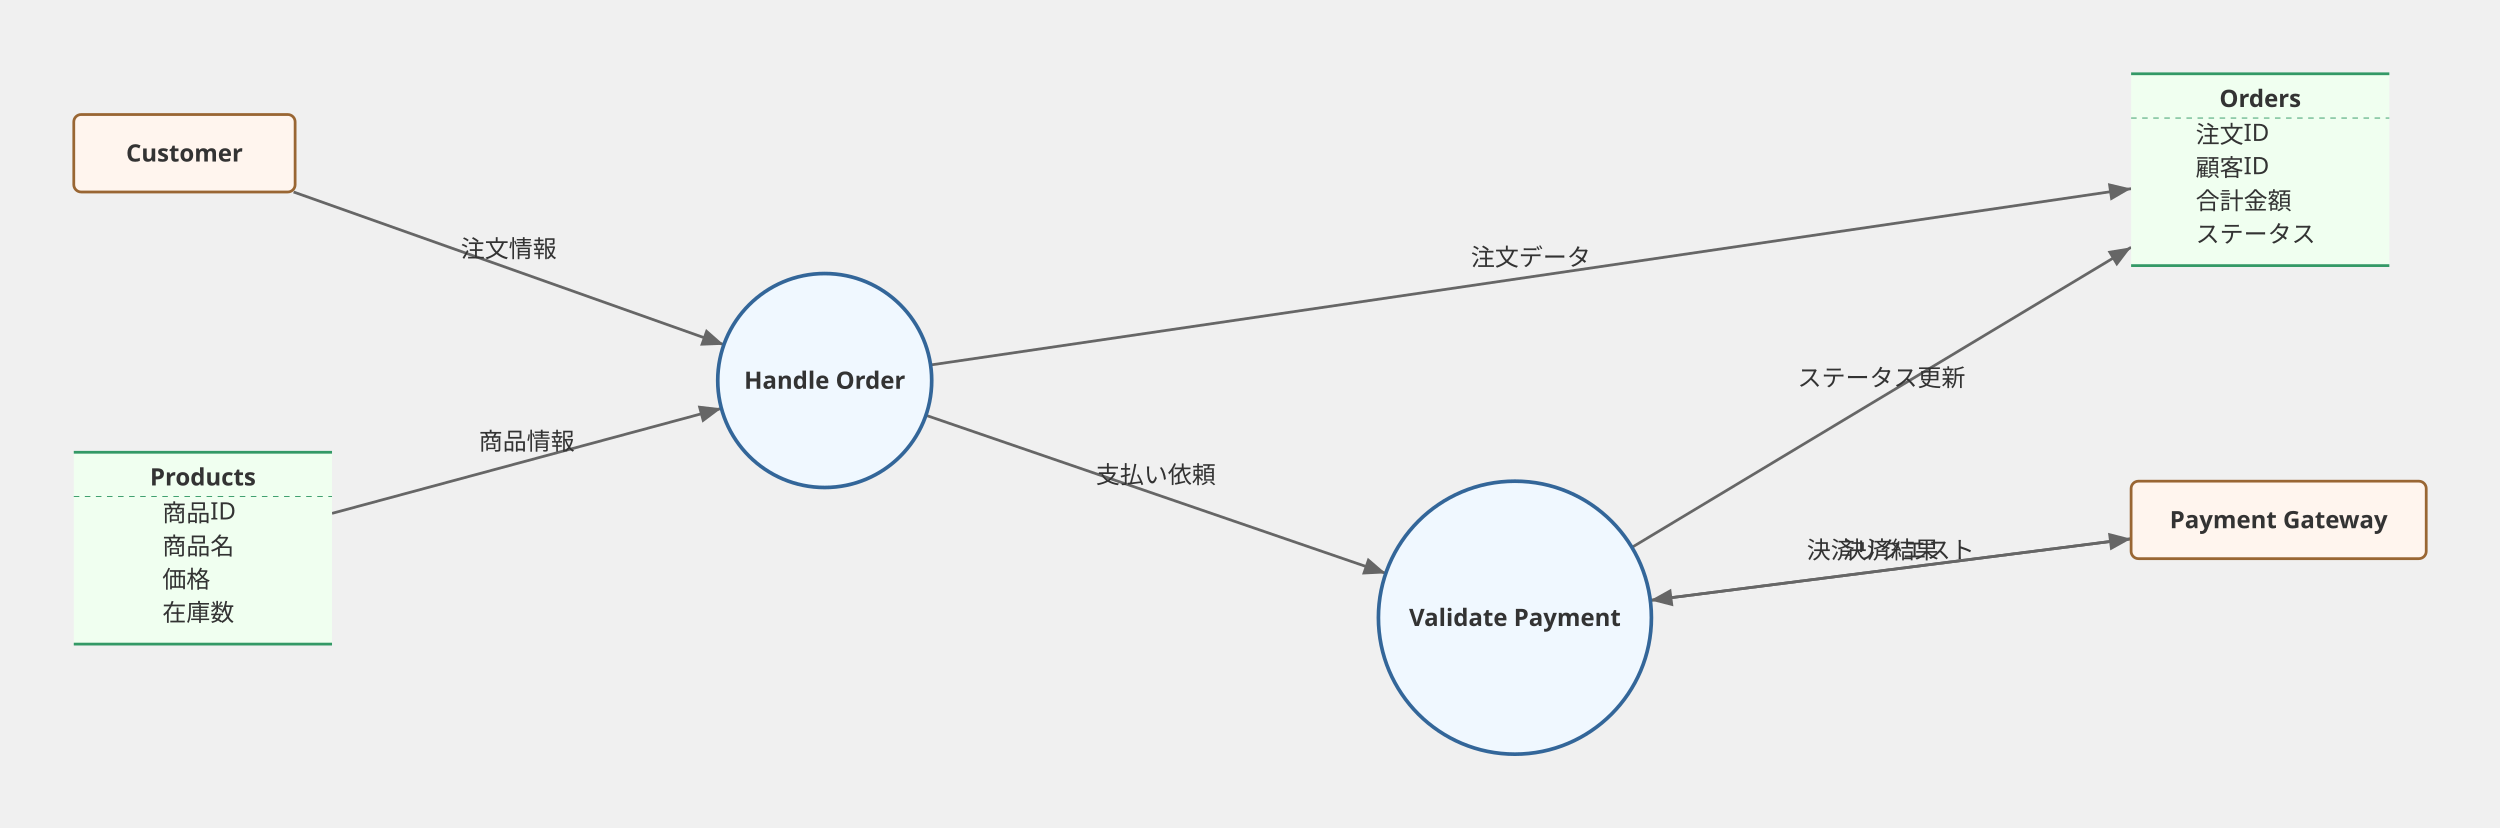
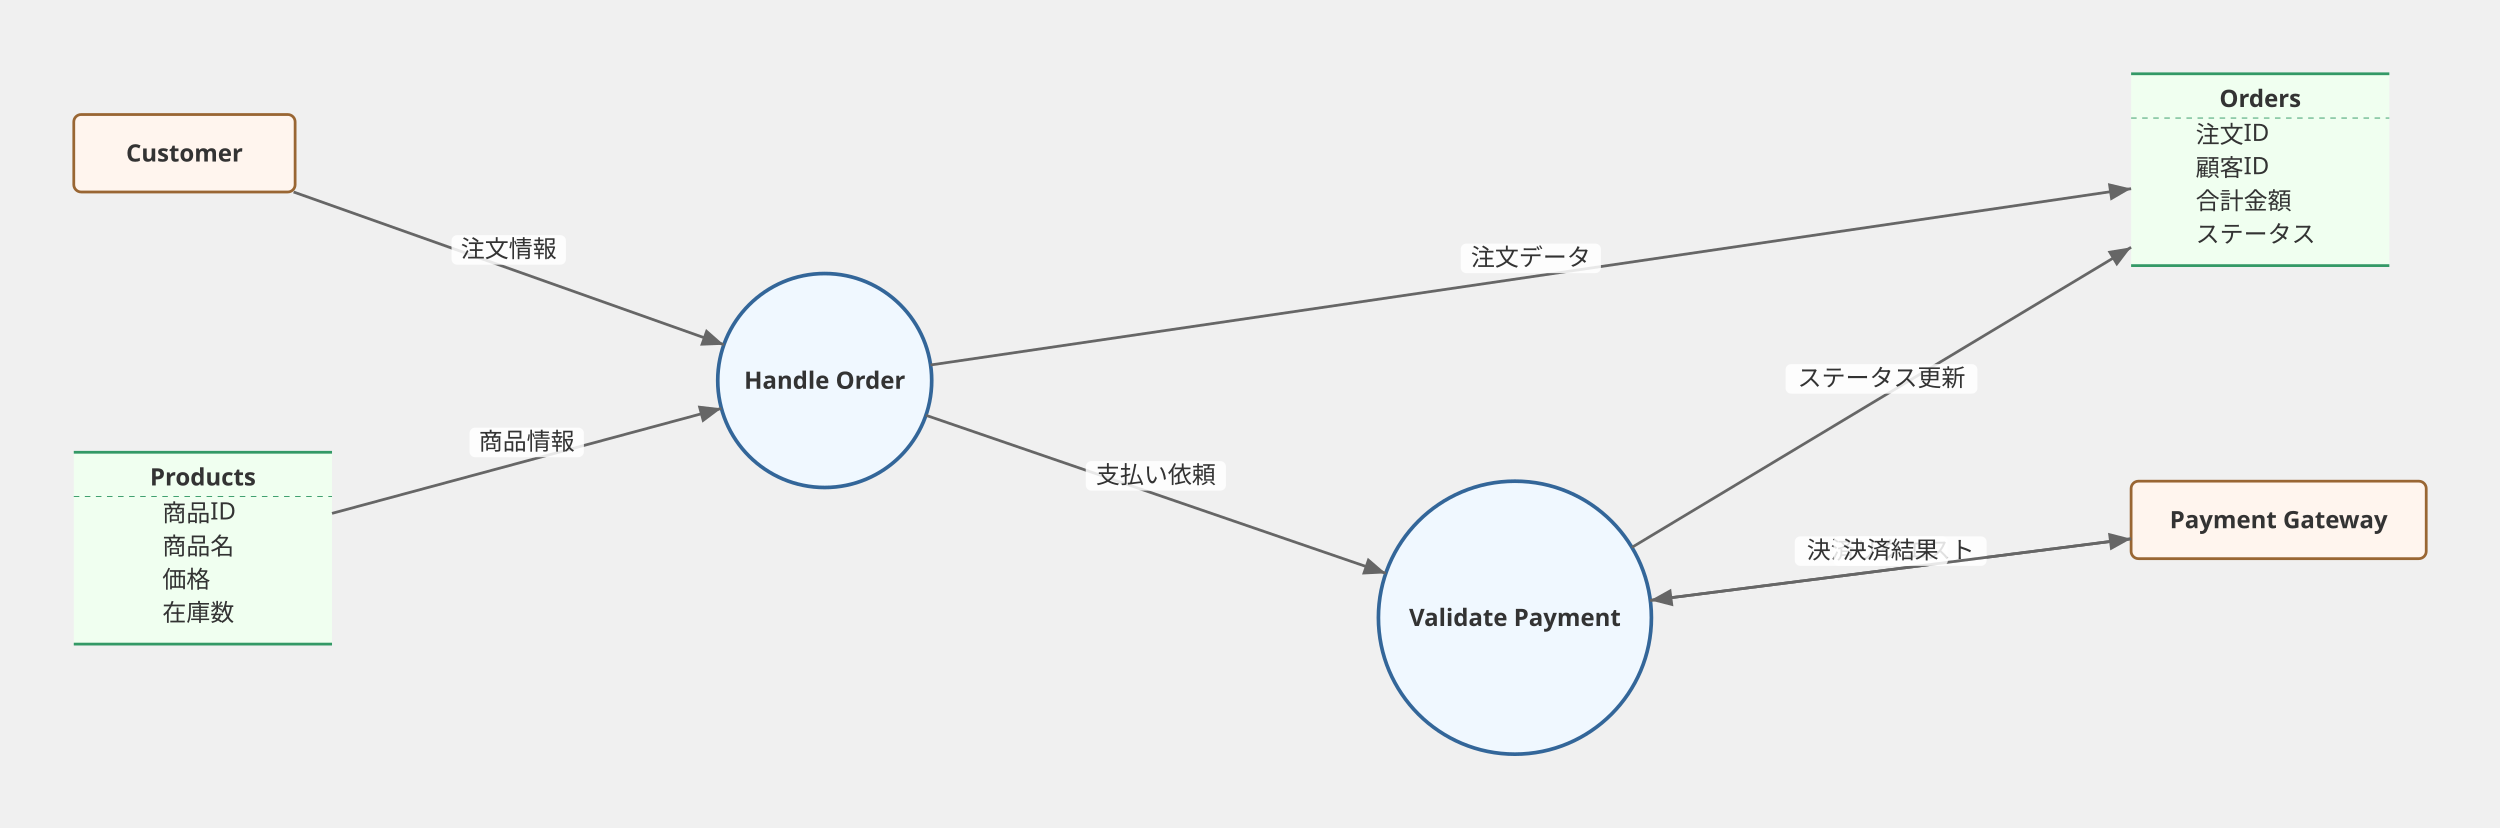
<svg xmlns="http://www.w3.org/2000/svg" width="1355.396" height="448.877" viewBox="0 0 1355.396 448.877">
  <style>text { font-family: sans-serif; font-size: 13px; fill: #333; }</style>
  <defs>
    <marker id="arrow" viewBox="0 0 10 10" refX="10" refY="5" markerWidth="8" markerHeight="8" orient="auto">
      <polygon points="0,1 10,5 0,9" fill="#666" />
    </marker>
  </defs>
-   <line x1="159.163" y1="104.088" x2="392.469" y2="186.9" stroke="#666" stroke-width="1.5" marker-end="url(#arrow)" />
-   <text x="275.816" y="139.494" text-anchor="middle" font-size="11" fill="#666">注文情報</text>
-   <line x1="504.512" y1="197.873" x2="1155.396" y2="102.281" stroke="#666" stroke-width="1.5" marker-end="url(#arrow)" />
-   <text x="829.954" y="144.077" text-anchor="middle" font-size="11" fill="#666">注文データ</text>
-   <line x1="501.98" y1="225.148" x2="751.34" y2="310.83" stroke="#666" stroke-width="1.5" marker-end="url(#arrow)" />
-   <text x="626.66" y="261.989" text-anchor="middle" font-size="11" fill="#666">支払い依頼</text>
-   <line x1="894.725" y1="325.482" x2="1155.396" y2="292.117" stroke="#666" stroke-width="1.5" marker-end="url(#arrow)" />
-   <text x="1025.061" y="302.799" text-anchor="middle" font-size="11" fill="#666">決済リクエスト</text>
-   <line x1="1155.396" y1="292.117" x2="894.725" y2="325.482" stroke="#666" stroke-width="1.5" marker-end="url(#arrow)" />
-   <text x="1025.061" y="302.799" text-anchor="middle" font-size="11" fill="#666">決済結果</text>
-   <line x1="884.749" y1="296.754" x2="1155.396" y2="134.075" stroke="#666" stroke-width="1.5" marker-end="url(#arrow)" />
-   <text x="1020.072" y="209.415" text-anchor="middle" font-size="11" fill="#666">ステータス更新</text>
-   <line x1="180" y1="278.327" x2="391.128" y2="221.4" stroke="#666" stroke-width="1.5" marker-end="url(#arrow)" />
-   <text x="285.564" y="243.864" text-anchor="middle" font-size="11" fill="#666">商品情報</text>
  <rect x="40" y="62.088" width="120" height="42" rx="4" fill="#fff5ee" stroke="#996633" stroke-width="1.5" />
  <text x="100" y="87.588" text-anchor="middle" font-weight="bold">Customer</text>
  <rect x="1155.396" y="260.877" width="160" height="42" rx="4" fill="#fff5ee" stroke="#996633" stroke-width="1.5" />
  <text x="1235.396" y="286.377" text-anchor="middle" font-weight="bold">Payment Gateway</text>
  <circle cx="447.128" cy="206.301" r="58" fill="#f0f8ff" stroke="#336699" stroke-width="2" />
  <text x="447.128" y="210.801" text-anchor="middle" font-weight="bold">Handle Order</text>
  <circle cx="821.324" cy="334.877" r="74" fill="#f0f8ff" stroke="#336699" stroke-width="2" />
  <text x="821.324" y="339.377" text-anchor="middle" font-weight="bold">Validate Payment</text>
  <rect x="1155.396" y="40" width="140" height="104" fill="#f0fff0" stroke="none" />
  <line x1="1155.396" y1="40" x2="1295.396" y2="40" stroke="#339966" stroke-width="1.5" />
  <line x1="1155.396" y1="144" x2="1295.396" y2="144" stroke="#339966" stroke-width="1.5" />
  <text x="1225.396" y="58" text-anchor="middle" font-weight="bold">Orders</text>
  <line x1="1155.396" y1="64" x2="1295.396" y2="64" stroke="#339966" stroke-width="0.5" stroke-dasharray="3,3" />
  <text x="1190.396" y="77.5" font-size="11" fill="#555">注文ID</text>
  <text x="1190.396" y="95.5" font-size="11" fill="#555">顧客ID</text>
  <text x="1190.396" y="113.5" font-size="11" fill="#555">合計金額</text>
  <text x="1190.396" y="131.5" font-size="11" fill="#555">ステータス</text>
  <rect x="40" y="245.202" width="140" height="104" fill="#f0fff0" stroke="none" />
  <line x1="40" y1="245.202" x2="180" y2="245.202" stroke="#339966" stroke-width="1.5" />
  <line x1="40" y1="349.202" x2="180" y2="349.202" stroke="#339966" stroke-width="1.5" />
  <text x="110" y="263.202" text-anchor="middle" font-weight="bold">Products</text>
  <line x1="40" y1="269.202" x2="180" y2="269.202" stroke="#339966" stroke-width="0.5" stroke-dasharray="3,3" />
  <text x="88" y="282.702" font-size="11" fill="#555">商品ID</text>
  <text x="88" y="300.702" font-size="11" fill="#555">商品名</text>
  <text x="88" y="318.702" font-size="11" fill="#555">価格</text>
  <text x="88" y="336.702" font-size="11" fill="#555">在庫数</text>
+   <line x1="159.163" y1="104.088" x2="392.469" y2="186.9" stroke="#666" stroke-width="1.5" marker-end="url(#arrow)" />
+   <rect x="244.816" y="127.494" width="62" height="16" rx="3" fill="white" opacity="0.85" />
+   <text x="275.816" y="139.494" text-anchor="middle" font-size="11" fill="#666">注文情報</text>
+   <line x1="504.512" y1="197.873" x2="1155.396" y2="102.281" stroke="#666" stroke-width="1.5" marker-end="url(#arrow)" />
+   <rect x="791.954" y="132.077" width="76" height="16" rx="3" fill="white" opacity="0.85" />
+   <text x="829.954" y="144.077" text-anchor="middle" font-size="11" fill="#666">注文データ</text>
+   <line x1="501.98" y1="225.148" x2="751.34" y2="310.83" stroke="#666" stroke-width="1.5" marker-end="url(#arrow)" />
+   <rect x="588.66" y="249.989" width="76" height="16" rx="3" fill="white" opacity="0.85" />
+   <text x="626.66" y="261.989" text-anchor="middle" font-size="11" fill="#666">支払い依頼</text>
+   <line x1="894.725" y1="325.482" x2="1155.396" y2="292.117" stroke="#666" stroke-width="1.5" marker-end="url(#arrow)" />
+   <rect x="973.061" y="290.799" width="104" height="16" rx="3" fill="white" opacity="0.85" />
+   <text x="1025.061" y="302.799" text-anchor="middle" font-size="11" fill="#666">決済リクエスト</text>
+   <line x1="1155.396" y1="292.117" x2="894.725" y2="325.482" stroke="#666" stroke-width="1.5" marker-end="url(#arrow)" />
+   <rect x="994.061" y="290.799" width="62" height="16" rx="3" fill="white" opacity="0.85" />
+   <text x="1025.061" y="302.799" text-anchor="middle" font-size="11" fill="#666">決済結果</text>
+   <line x1="884.749" y1="296.754" x2="1155.396" y2="134.075" stroke="#666" stroke-width="1.5" marker-end="url(#arrow)" />
+   <rect x="968.072" y="197.415" width="104" height="16" rx="3" fill="white" opacity="0.85" />
+   <text x="1020.072" y="209.415" text-anchor="middle" font-size="11" fill="#666">ステータス更新</text>
+   <line x1="180" y1="278.327" x2="391.128" y2="221.4" stroke="#666" stroke-width="1.5" marker-end="url(#arrow)" />
+   <rect x="254.564" y="231.864" width="62" height="16" rx="3" fill="white" opacity="0.85" />
+   <text x="285.564" y="243.864" text-anchor="middle" font-size="11" fill="#666">商品情報</text>
</svg>
